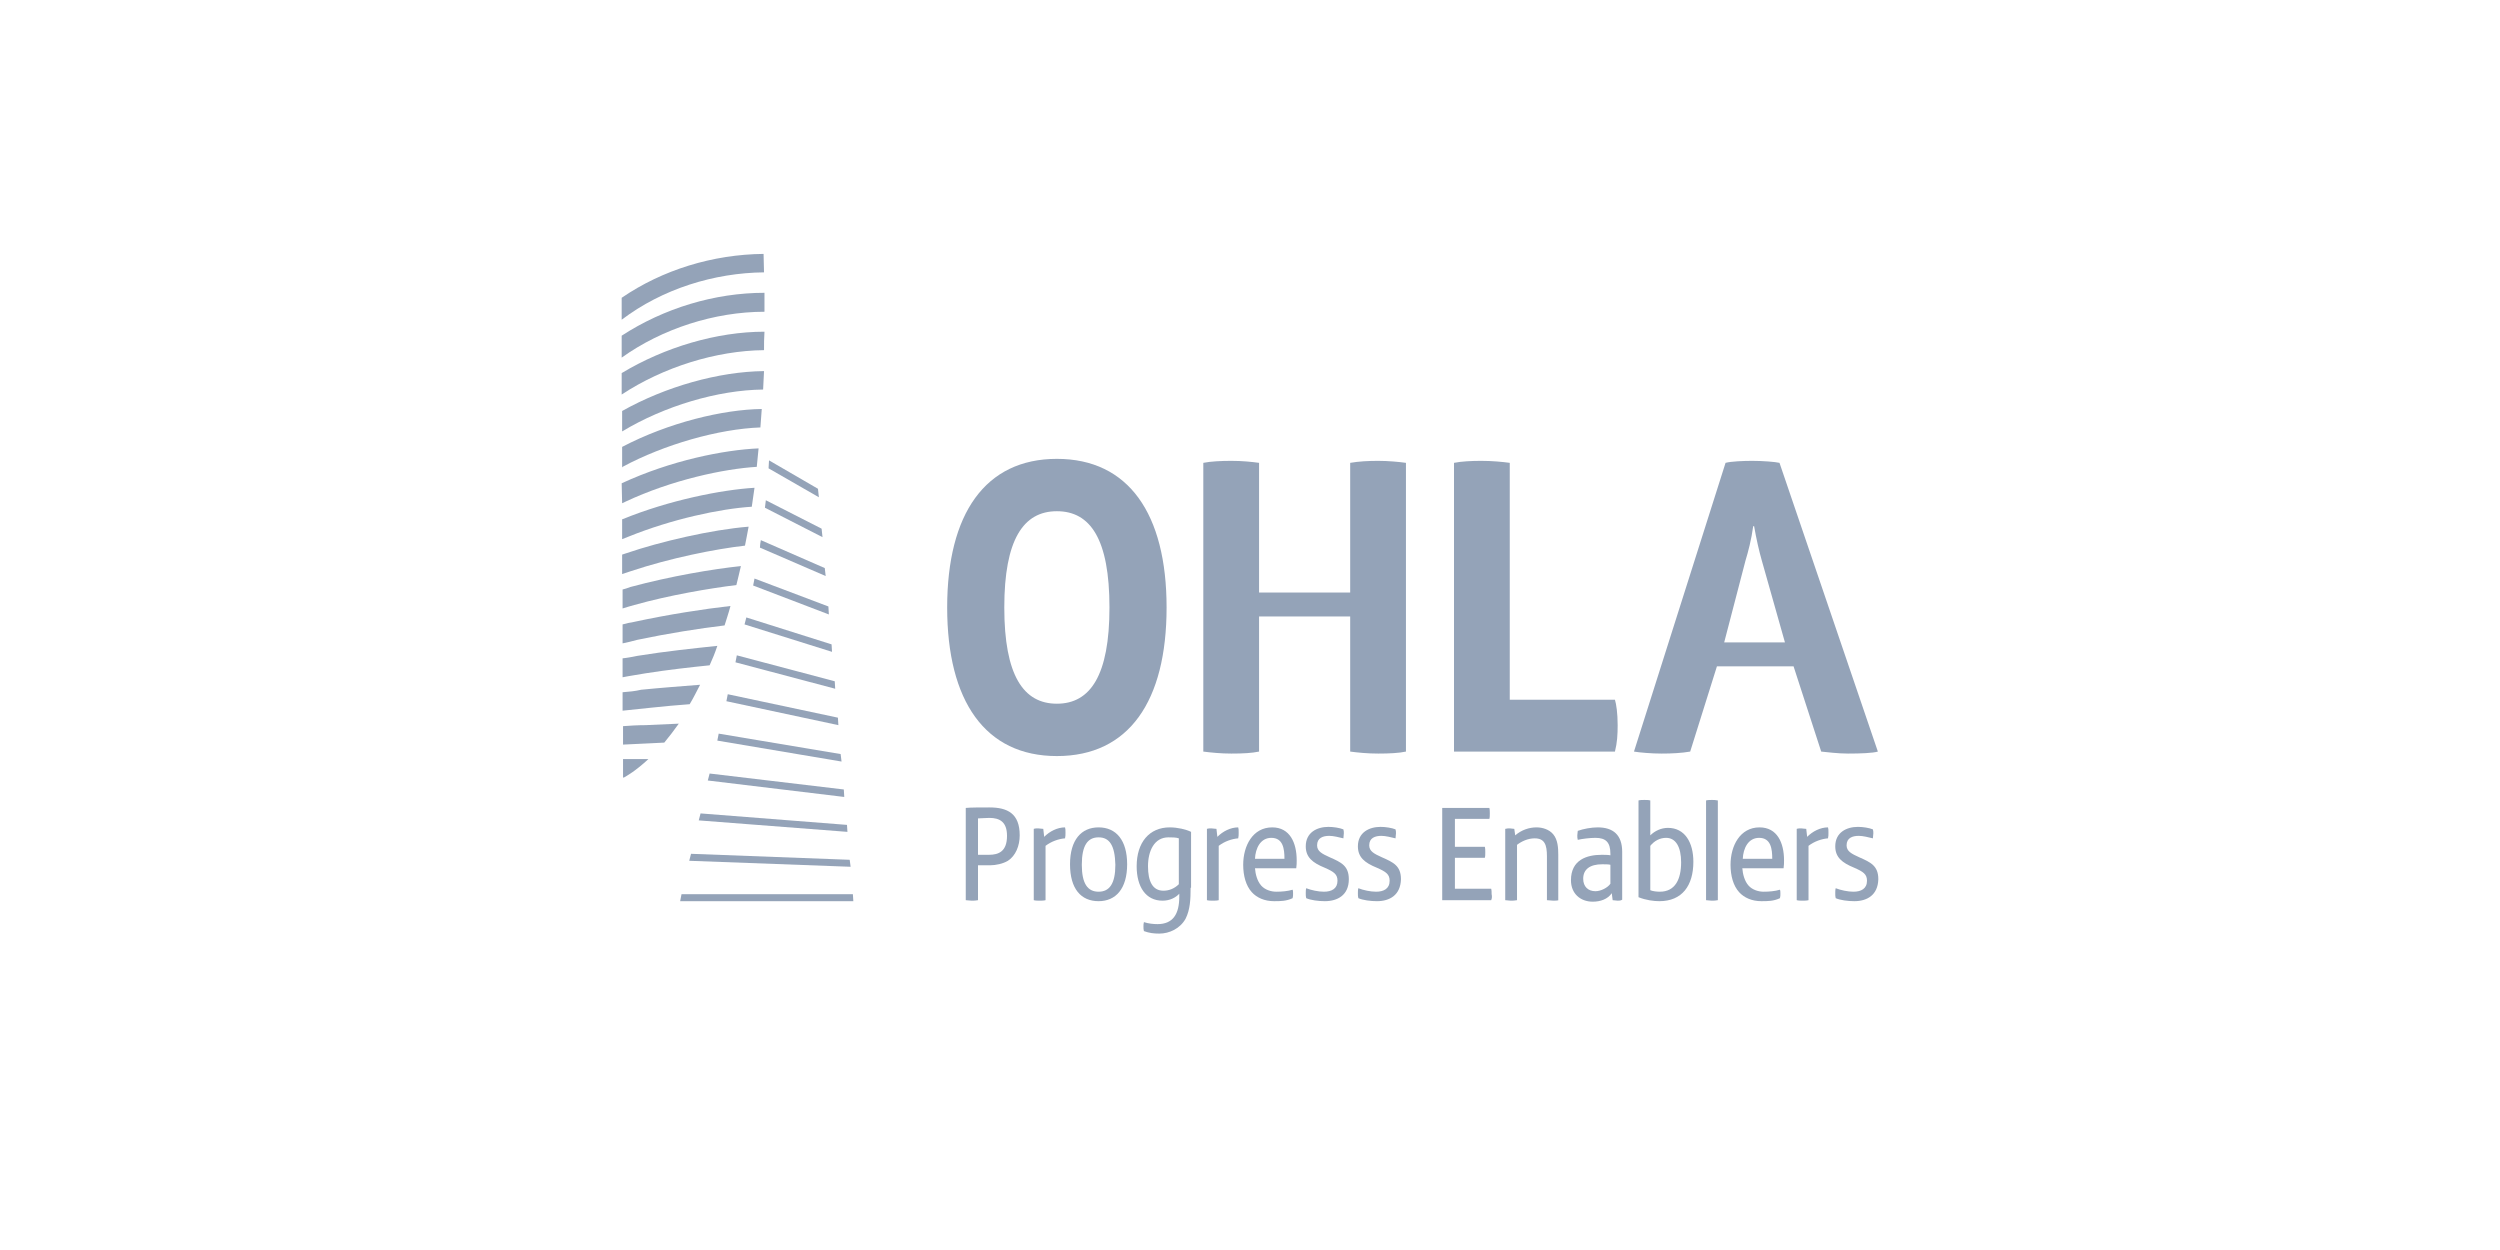
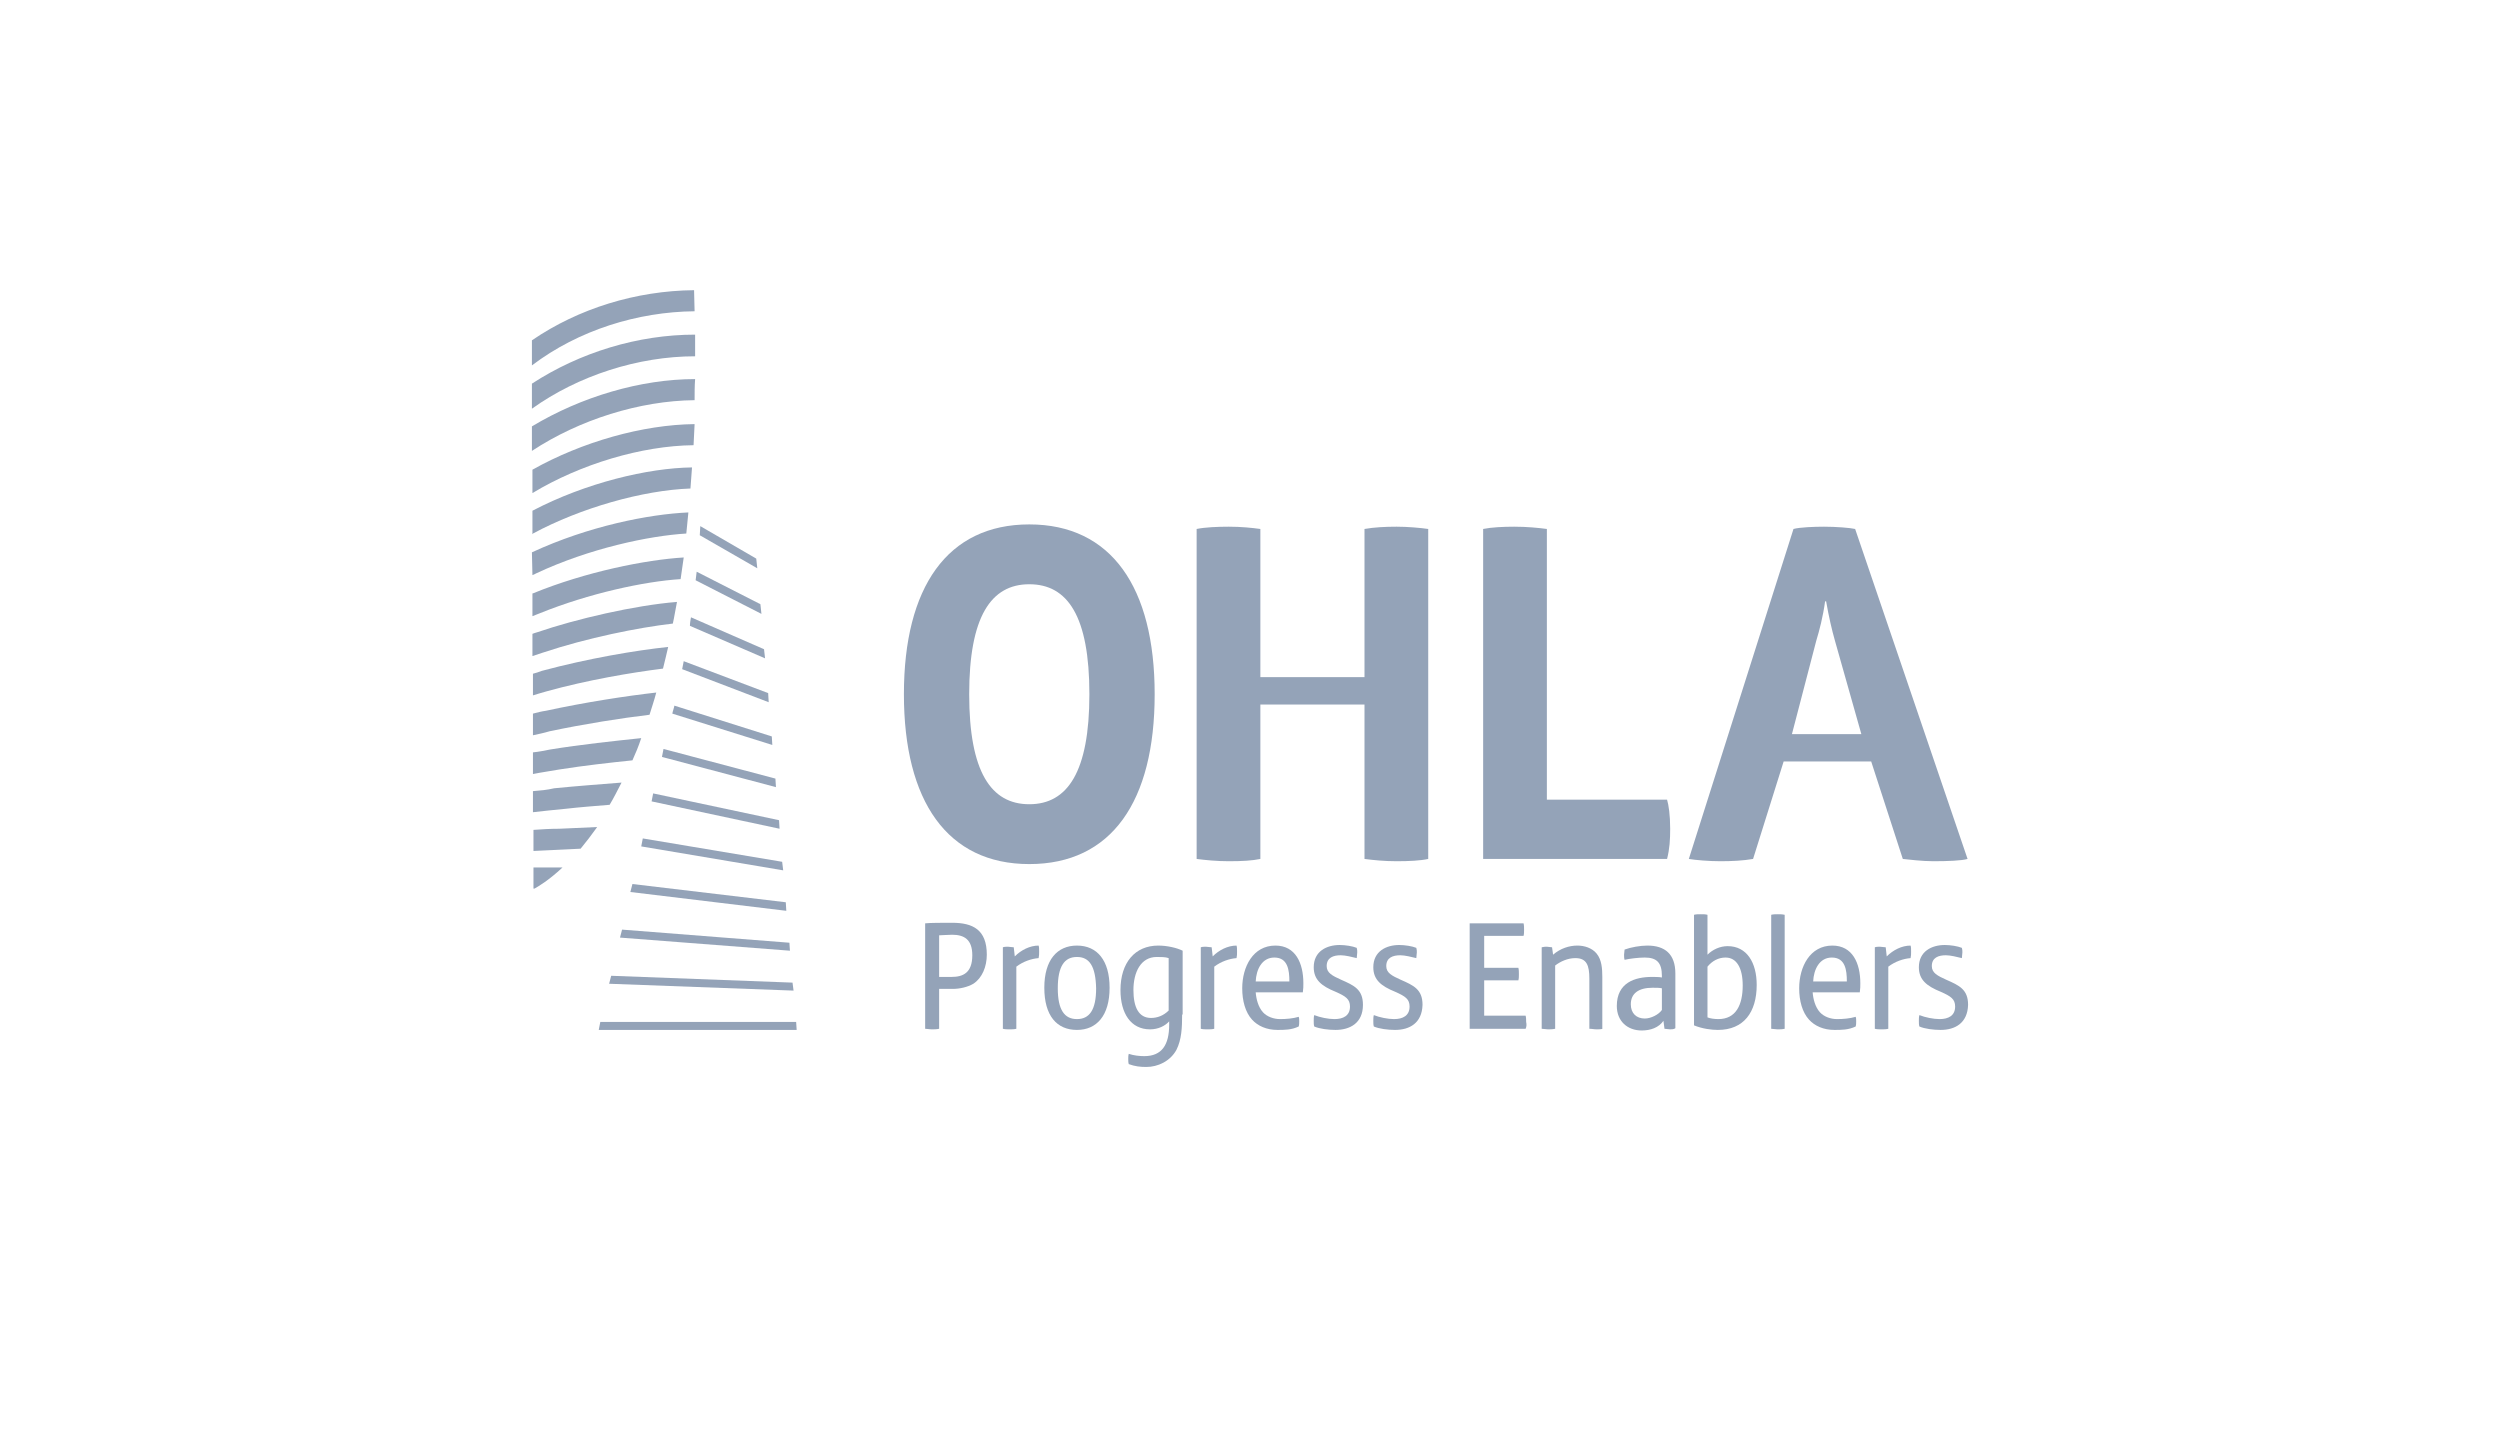
- <svg xmlns="http://www.w3.org/2000/svg" width="160" height="80" viewBox="0 0 160 80" fill="none" version="1.1" id="svg869">
+ <svg xmlns="http://www.w3.org/2000/svg" width="140" height="80" viewBox="0 0 140 80" fill="none" version="1.1" id="svg869">
  <defs id="defs873" />
  <style type="text/css" id="style2448">
	.st0{fill:#00A896;}
	.st1{fill:#29327B;}
</style>
-   <g id="g2608" transform="matrix(0.2901354,0,0,0.3191489,36.36364,15.3883)" style="fill:#94a3b8;fill-opacity:1">
+   <g id="g2608" transform="matrix(0.2901354,0,0,0.3191489,26.36364,15.3883)" style="fill:#94a3b8;fill-opacity:1">
    <g id="g2484" style="fill:#94a3b8;fill-opacity:1">
      <g id="g2482" style="fill:#94a3b8;fill-opacity:1">
        <path class="st0" d="m 97,124.4 c -1.1,0.6 -2.7,0.9 -3.9,0.9 h -2.7 v 7 c -0.5,0.1 -0.9,0.1 -1.4,0.1 -0.5,0 -0.9,-0.1 -1.3,-0.1 v -18.5 c 0.9,-0.1 3.5,-0.1 5.2,-0.1 4,0 6.7,1.2 6.7,5.6 0,2.1 -0.9,4.1 -2.6,5.1 z m -4.1,-8.6 c -0.7,0 -2.1,0.1 -2.5,0.1 v 7.3 h 2.4 c 2.2,0 4,-0.7 4,-3.8 0,-2.8 -1.6,-3.6 -3.9,-3.6 z" id="path2450" style="fill:#94a3b8;fill-opacity:1" />
        <path class="st0" d="m 109.6,119.9 c -1.4,0.1 -3,0.6 -4.3,1.5 v 10.9 c -0.4,0.1 -0.9,0.1 -1.3,0.1 -0.4,0 -0.9,0 -1.3,-0.1 V 118 c 0.3,-0.1 0.7,-0.1 1,-0.1 0.3,0 0.7,0.1 1.1,0.1 l 0.2,1.6 v 0 c 1.2,-1.1 2.9,-1.9 4.6,-1.9 0.1,0.3 0.1,0.5 0.1,1.1 0,0.4 0,0.7 -0.1,1.1 z" id="path2452" style="fill:#94a3b8;fill-opacity:1" />
        <path class="st0" d="m 117,132.5 c -3.9,0 -6.3,-2.5 -6.3,-7.4 0,-4.9 2.5,-7.4 6.3,-7.4 3.9,0 6.3,2.6 6.3,7.4 0,4.9 -2.5,7.4 -6.3,7.4 z m 0,-12.8 c -2.4,0 -3.7,1.6 -3.7,5.5 0,3.8 1.3,5.4 3.7,5.4 2.4,0 3.7,-1.6 3.7,-5.4 -0.1,-3.9 -1.3,-5.5 -3.7,-5.5 z" id="path2454" style="fill:#94a3b8;fill-opacity:1" />
        <path class="st0" d="m 137.3,129.8 c 0,2.3 -0.1,4.4 -1.1,6.2 -1.2,2 -3.6,3 -5.8,3 -1.2,0 -2.2,-0.1 -3.4,-0.5 -0.1,-0.3 -0.1,-0.6 -0.1,-0.9 0,-0.3 0,-0.6 0.1,-0.9 1,0.3 2.1,0.4 3,0.4 3.4,0 4.8,-2 4.8,-5.5 V 131 c -0.8,0.8 -2.1,1.4 -3.7,1.4 -3.7,0 -5.7,-2.8 -5.7,-6.9 0,-4.8 2.8,-7.8 7.3,-7.8 1.7,0 3.6,0.4 4.7,0.9 v 11.2 z m -2.6,-9.9 c -0.6,-0.2 -1.5,-0.2 -2.3,-0.2 -3.1,0 -4.5,2.7 -4.5,5.8 0,3 1,4.9 3.4,4.9 1.2,0 2.4,-0.4 3.4,-1.3 z" id="path2456" style="fill:#94a3b8;fill-opacity:1" />
        <path class="st0" d="m 147.8,119.9 c -1.4,0.1 -3,0.6 -4.3,1.5 v 10.9 c -0.4,0.1 -0.9,0.1 -1.3,0.1 -0.4,0 -0.9,0 -1.3,-0.1 V 118 c 0.3,-0.1 0.7,-0.1 1,-0.1 0.3,0 0.7,0.1 1.1,0.1 l 0.2,1.6 v 0 c 1.2,-1.1 2.9,-1.9 4.6,-1.9 0.1,0.3 0.1,0.5 0.1,1.1 0,0.4 0,0.7 -0.1,1.1 z" id="path2458" style="fill:#94a3b8;fill-opacity:1" />
        <path class="st0" d="m 155.7,132.5 c -2.1,0 -3.8,-0.7 -4.9,-1.8 -1.3,-1.3 -1.9,-3.3 -1.9,-5.5 0,-3.8 2.1,-7.5 6.4,-7.5 3.9,0 5.4,3.1 5.4,6.6 0,0.5 0,1 -0.1,1.6 h -9.1 c 0.1,1.2 0.5,2.6 1.4,3.5 0.8,0.8 2.1,1.2 3.3,1.2 1.2,0 2.5,-0.1 3.6,-0.4 0.1,0.2 0.1,0.5 0.1,0.8 0,0.3 0,0.6 -0.1,0.9 -1.4,0.6 -2.7,0.6 -4.1,0.6 z M 158,124 c 0,-2 -0.3,-4.2 -2.9,-4.2 -2.4,0 -3.5,2.1 -3.6,4.2 z" id="path2460" style="fill:#94a3b8;fill-opacity:1" />
        <path class="st0" d="m 166.9,132.5 c -1.4,0 -3.1,-0.2 -4.1,-0.6 -0.1,-0.3 -0.1,-0.6 -0.1,-1 0,-0.3 0,-0.7 0.1,-1 1.1,0.4 2.7,0.7 3.9,0.7 1.7,0 3,-0.6 3,-2.2 0,-1.3 -0.8,-1.8 -2.8,-2.6 -2.7,-1 -4.2,-2.1 -4.2,-4.3 0,-2.8 2.5,-3.9 5,-3.9 1.1,0 2.5,0.2 3.3,0.5 0.1,0.3 0.1,0.5 0.1,0.8 0,0.3 -0.1,0.7 -0.1,1 -0.9,-0.2 -2.2,-0.5 -3.1,-0.5 -1.4,0 -2.7,0.4 -2.7,1.9 0,1.2 1.1,1.7 2.8,2.4 2.5,1 4.2,1.7 4.2,4.4 0,3.2 -2.5,4.4 -5.3,4.4 z" id="path2462" style="fill:#94a3b8;fill-opacity:1" />
        <path class="st0" d="m 178.4,132.5 c -1.4,0 -3.1,-0.2 -4.1,-0.6 -0.1,-0.3 -0.1,-0.6 -0.1,-1 0,-0.3 0,-0.7 0.1,-1 1.1,0.4 2.7,0.7 3.9,0.7 1.7,0 3,-0.6 3,-2.2 0,-1.3 -0.8,-1.8 -2.8,-2.6 -2.7,-1 -4.2,-2.1 -4.2,-4.3 0,-2.8 2.5,-3.9 5,-3.9 1.1,0 2.5,0.2 3.3,0.5 0.1,0.3 0.1,0.5 0.1,0.8 0,0.3 -0.1,0.7 -0.1,1 -0.9,-0.2 -2.2,-0.5 -3.1,-0.5 -1.4,0 -2.7,0.4 -2.7,1.9 0,1.2 1.1,1.7 2.8,2.4 2.5,1 4.2,1.7 4.2,4.4 -0.1,3.2 -2.5,4.4 -5.3,4.4 z" id="path2464" style="fill:#94a3b8;fill-opacity:1" />
        <path class="st0" d="m 203.6,132.3 h -10.8 v -18.5 h 10.4 c 0.1,0.3 0.1,0.8 0.1,1.1 0,0.4 0,0.8 -0.1,1.1 h -7.6 v 5.6 h 6.6 c 0.1,0.3 0.1,0.8 0.1,1.1 0,0.4 0,0.8 -0.1,1.1 h -6.6 v 6.2 h 8 c 0.1,0.3 0.1,0.8 0.1,1.1 0.1,0.4 0.1,0.8 -0.1,1.2 z" id="path2466" style="fill:#94a3b8;fill-opacity:1" />
        <path class="st0" d="m 218.5,132.3 c -0.4,0.1 -0.8,0.1 -1.2,0.1 -0.5,0 -0.9,-0.1 -1.4,-0.1 v -8.8 c 0,-2.3 -0.5,-3.6 -2.7,-3.6 -1.5,0 -2.9,0.6 -3.9,1.3 v 11.1 c -0.5,0.1 -1,0.1 -1.4,0.1 -0.4,0 -0.8,-0.1 -1.2,-0.1 V 118 c 0.4,-0.1 0.7,-0.1 1,-0.1 0.3,0 0.7,0.1 1,0.1 l 0.2,1.3 v 0 c 1.4,-1.1 3.1,-1.6 4.7,-1.6 1.3,0 2.8,0.4 3.7,1.4 1,1.1 1.1,2.7 1.1,4.1 v 9.1 z" id="path2468" style="fill:#94a3b8;fill-opacity:1" />
        <path class="st0" d="m 231.5,132.4 c -0.3,0 -0.8,-0.1 -1.1,-0.1 l -0.2,-1.4 v 0 c -0.9,1.2 -2.5,1.7 -4.2,1.7 -2.7,0 -4.8,-1.6 -4.8,-4.3 0,-4.1 3.5,-5.1 6.8,-5.1 0.3,0 1.5,0 1.9,0.1 V 123 c 0,-2.3 -1,-3.2 -3.3,-3.2 -1.2,0 -3,0.2 -3.9,0.4 -0.1,-0.3 -0.1,-0.6 -0.1,-0.9 0,-0.3 0.1,-0.6 0.1,-0.9 1.2,-0.4 3,-0.7 4.4,-0.7 3.4,0 5.4,1.5 5.4,4.9 v 5.9 c 0,1.1 0,2.6 0,3.7 -0.3,0.2 -0.7,0.2 -1,0.2 z m -1.6,-7.2 c -0.4,-0.1 -1.1,-0.1 -1.8,-0.1 -2.7,0 -4.2,1 -4.2,2.9 0,1.6 1.1,2.5 2.7,2.5 1.2,0 2.7,-0.7 3.3,-1.5 z" id="path2470" style="fill:#94a3b8;fill-opacity:1" />
        <path class="st0" d="m 240.7,132.5 c -1.2,0 -3,-0.2 -4.6,-0.8 v -19.4 c 0.4,-0.1 0.8,-0.1 1.3,-0.1 0.5,0 0.9,0 1.3,0.1 v 7 c 1,-0.9 2.4,-1.5 3.9,-1.5 3.7,0 5.6,2.9 5.6,6.8 0,4.8 -2.5,7.9 -7.5,7.9 z m 1.5,-12.7 c -1.4,0 -2.6,0.6 -3.5,1.6 v 8.9 c 0.5,0.2 1.4,0.3 2.1,0.3 3.4,0 4.7,-2.5 4.7,-5.9 0,-3.1 -1.2,-4.9 -3.3,-4.9 z" id="path2472" style="fill:#94a3b8;fill-opacity:1" />
        <path class="st0" d="m 253.6,132.3 c -0.5,0.1 -0.9,0.1 -1.4,0.1 -0.4,0 -0.8,-0.1 -1.2,-0.1 v -20 c 0.4,-0.1 0.9,-0.1 1.3,-0.1 0.4,0 0.8,0 1.3,0.1 z" id="path2474" style="fill:#94a3b8;fill-opacity:1" />
        <path class="st0" d="m 263.2,132.5 c -2.1,0 -3.8,-0.7 -4.9,-1.8 -1.3,-1.3 -1.9,-3.3 -1.9,-5.5 0,-3.8 2.1,-7.5 6.4,-7.5 3.9,0 5.4,3.1 5.4,6.6 0,0.5 0,1 -0.1,1.6 H 259 c 0.1,1.2 0.5,2.6 1.4,3.5 0.8,0.8 2.1,1.2 3.3,1.2 1.2,0 2.5,-0.1 3.6,-0.4 0.1,0.2 0.1,0.5 0.1,0.8 0,0.3 0,0.6 -0.1,0.9 -1.4,0.6 -2.7,0.6 -4.1,0.6 z m 2.4,-8.5 c 0,-2 -0.3,-4.2 -2.9,-4.2 -2.4,0 -3.5,2.1 -3.6,4.2 z" id="path2476" style="fill:#94a3b8;fill-opacity:1" />
        <path class="st0" d="m 277.9,119.9 c -1.4,0.1 -3,0.6 -4.3,1.5 v 10.9 c -0.4,0.1 -0.9,0.1 -1.3,0.1 -0.4,0 -0.9,0 -1.3,-0.1 V 118 c 0.3,-0.1 0.7,-0.1 1,-0.1 0.3,0 0.7,0.1 1.1,0.1 l 0.2,1.6 v 0 c 1.2,-1.1 2.9,-1.9 4.6,-1.9 0.1,0.3 0.1,0.5 0.1,1.1 0,0.4 0,0.7 -0.1,1.1 z" id="path2478" style="fill:#94a3b8;fill-opacity:1" />
        <path class="st0" d="m 283.7,132.5 c -1.4,0 -3.1,-0.2 -4.1,-0.6 -0.1,-0.3 -0.1,-0.6 -0.1,-1 0,-0.3 0,-0.7 0.1,-1 1.1,0.4 2.7,0.7 3.9,0.7 1.7,0 3,-0.6 3,-2.2 0,-1.3 -0.8,-1.8 -2.8,-2.6 -2.7,-1 -4.2,-2.1 -4.2,-4.3 0,-2.8 2.5,-3.9 5,-3.9 1.1,0 2.5,0.2 3.3,0.5 0.1,0.3 0.1,0.5 0.1,0.8 0,0.3 -0.1,0.7 -0.1,1 -0.9,-0.2 -2.2,-0.5 -3.1,-0.5 -1.4,0 -2.7,0.4 -2.7,1.9 0,1.2 1.1,1.7 2.8,2.4 2.5,1 4.2,1.7 4.2,4.4 -0.1,3.2 -2.5,4.4 -5.3,4.4 z" id="path2480" style="fill:#94a3b8;fill-opacity:1" />
      </g>
    </g>
    <g id="g2494" style="fill:#94a3b8;fill-opacity:1">
      <path class="st1" d="m 107.8,103.4 c -15.8,0 -24.2,-11 -24.2,-29.8 0,-18.8 8.4,-29.8 24.2,-29.8 15.8,0 24.2,11 24.2,29.8 0,18.8 -8.3,29.8 -24.2,29.8 z m 0,-49.1 c -7.4,0 -11.6,5.7 -11.6,19.3 0,13.6 4.2,19.3 11.6,19.3 7.4,0 11.6,-5.7 11.6,-19.3 0,-13.7 -4.2,-19.3 -11.6,-19.3 z" id="path2486" style="fill:#94a3b8;fill-opacity:1" />
      <path class="st1" d="m 184.8,102.5 c -1.5,0.3 -3.7,0.4 -6.1,0.4 -2.4,0 -4.5,-0.2 -6.2,-0.4 V 75.4 h -20.1 v 27.1 c -1.6,0.3 -3.5,0.4 -6.1,0.4 -2.3,0 -4.5,-0.2 -6.2,-0.4 V 44.6 c 1.6,-0.3 4,-0.4 6.2,-0.4 2.4,0 4.5,0.2 6.1,0.4 v 26 h 20.1 v -26 c 1.9,-0.3 4,-0.4 6.2,-0.4 2.1,0 4.6,0.2 6.1,0.4 z" id="path2488" style="fill:#94a3b8;fill-opacity:1" />
      <path class="st1" d="M 230.9,102.5 H 195.4 V 44.6 c 1.6,-0.3 3.9,-0.4 6,-0.4 2.4,0 4.7,0.2 6.3,0.4 v 47.5 h 23.2 c 0.3,0.9 0.6,2.7 0.6,5.1 0,1.9 -0.1,3.5 -0.6,5.3 z" id="path2490" style="fill:#94a3b8;fill-opacity:1" />
      <path class="st1" d="m 288.9,102.5 c -1.1,0.3 -3.8,0.4 -6.6,0.4 -2.2,0 -4.8,-0.3 -5.9,-0.4 l -6.1,-17.1 h -16.9 l -5.9,17.1 c -1.9,0.3 -4.1,0.4 -6.3,0.4 -2.2,0 -4.8,-0.2 -6.1,-0.4 l 20.2,-57.9 c 1.2,-0.3 4,-0.4 5.9,-0.4 2.3,0 5.1,0.2 6,0.4 z M 268.4,80.6 263.3,64.2 c -0.6,-1.9 -1.2,-4.3 -1.7,-6.9 h -0.2 c -0.4,2.7 -1.1,5.1 -1.7,6.9 L 255,80.6 Z" id="path2492" style="fill:#94a3b8;fill-opacity:1" />
    </g>
    <g id="g2548" style="fill:#94a3b8;fill-opacity:1">
-       <polygon class="st0" points="25,131.1 24.7,132.5 62.9,132.5 62.8,131.1 " id="polygon2496" style="fill:#94a3b8;fill-opacity:1" />
-       <polygon class="st0" points="62.3,125.6 62.1,124.2 27.1,123 26.7,124.4 " id="polygon2498" style="fill:#94a3b8;fill-opacity:1" />
-       <polygon class="st0" points="61.6,118.6 61.5,117.2 29.2,114.9 28.8,116.3 " id="polygon2500" style="fill:#94a3b8;fill-opacity:1" />
-       <polygon class="st0" points="60.9,111.6 60.8,110.1 31.2,106.9 30.8,108.3 " id="polygon2502" style="fill:#94a3b8;fill-opacity:1" />
-       <polygon class="st0" points="60.3,104.5 60.1,103 33.2,98.9 32.9,100.3 " id="polygon2504" style="fill:#94a3b8;fill-opacity:1" />
-       <polygon class="st0" points="59.6,97.2 59.5,95.7 35.2,91 34.9,92.4 " id="polygon2506" style="fill:#94a3b8;fill-opacity:1" />
-       <polygon class="st0" points="58.9,89.9 58.8,88.4 37.2,83.2 36.9,84.6 " id="polygon2508" style="fill:#94a3b8;fill-opacity:1" />
+       <polygon class="st0" points="62.9,132.5 62.8,131.1 25,131.1 24.7,132.5 " id="polygon2496" style="fill:#94a3b8;fill-opacity:1" />
+       <polygon class="st0" points="27.1,123 26.7,124.4 62.3,125.6 62.1,124.2 " id="polygon2498" style="fill:#94a3b8;fill-opacity:1" />
+       <polygon class="st0" points="29.2,114.9 28.8,116.3 61.6,118.6 61.5,117.2 " id="polygon2500" style="fill:#94a3b8;fill-opacity:1" />
+       <polygon class="st0" points="31.2,106.9 30.8,108.3 60.9,111.6 60.8,110.1 " id="polygon2502" style="fill:#94a3b8;fill-opacity:1" />
+       <polygon class="st0" points="33.2,98.9 32.9,100.3 60.3,104.5 60.1,103 " id="polygon2504" style="fill:#94a3b8;fill-opacity:1" />
+       <polygon class="st0" points="35.2,91 34.9,92.4 59.6,97.2 59.5,95.7 " id="polygon2506" style="fill:#94a3b8;fill-opacity:1" />
+       <polygon class="st0" points="37.2,83.2 36.9,84.6 58.9,89.9 58.8,88.4 " id="polygon2508" style="fill:#94a3b8;fill-opacity:1" />
      <path class="st0" d="M 58.2,82.5 58.1,81 39.3,75.6 C 39.2,76.1 39,76.5 38.9,77 Z" id="path2510" style="fill:#94a3b8;fill-opacity:1" />
      <path class="st0" d="M 57.5,75 57.4,73.4 41.1,67.8 c -0.1,0.5 -0.2,1 -0.3,1.4 z" id="path2512" style="fill:#94a3b8;fill-opacity:1" />
      <path class="st0" d="M 56.8,67.3 56.6,65.7 42.5,60.1 c -0.1,0.5 -0.2,1 -0.2,1.5 z" id="path2514" style="fill:#94a3b8;fill-opacity:1" />
      <path class="st0" d="M 56.1,59.5 55.9,57.8 43.6,52.1 c -0.1,0.5 -0.1,1 -0.2,1.5 z" id="path2516" style="fill:#94a3b8;fill-opacity:1" />
      <path class="st0" d="M 55.3,51.5 55.1,49.8 44.3,44.1 c 0,0.5 -0.1,1.1 -0.1,1.6 z" id="path2518" style="fill:#94a3b8;fill-opacity:1" />
      <path class="st1" d="m 12.1,107.7 h 0.2 c 0.6,-0.3 2.7,-1.4 5.4,-3.7 h -5.6 z" id="path2520" style="fill:#94a3b8;fill-opacity:1" />
      <path class="st1" d="m 12.1,97.4 v 3.7 c 2.1,-0.1 4.4,-0.2 6.9,-0.3 0.7,0 1.5,-0.1 2.2,-0.1 1,-1.1 2.1,-2.4 3.2,-3.8 -2.4,0.1 -4.9,0.2 -7.3,0.3 -1.8,0 -3.5,0.1 -5,0.2 z" id="path2522" style="fill:#94a3b8;fill-opacity:1" />
      <path class="st1" d="m 12,90.6 v 3.7 c 1.9,-0.2 4,-0.4 6.3,-0.6 2.9,-0.3 5.8,-0.5 8.5,-0.7 0.8,-1.2 1.5,-2.5 2.3,-3.9 -4.1,0.3 -8.6,0.6 -13,1 -1.4,0.3 -2.7,0.4 -4.1,0.5 z" id="path2524" style="fill:#94a3b8;fill-opacity:1" />
      <path class="st1" d="m 12,83.8 v 3.8 c 1.6,-0.3 3.3,-0.5 5.1,-0.8 4.9,-0.7 9.8,-1.2 14.1,-1.6 0.6,-1.2 1.2,-2.5 1.7,-3.9 -5.2,0.5 -11.5,1.1 -17.6,2 -1.1,0.2 -2.2,0.4 -3.3,0.5 z" id="path2526" style="fill:#94a3b8;fill-opacity:1" />
      <path class="st1" d="m 12,77 v 3.8 c 1,-0.2 2.1,-0.4 3.2,-0.7 C 22,78.8 29,77.8 34.5,77.2 34.9,76 35.4,74.7 35.8,73.3 30,73.9 22.1,75 14.5,76.5 13.7,76.6 12.8,76.8 12,77 Z" id="path2528" style="fill:#94a3b8;fill-opacity:1" />
      <path class="st1" d="m 12,70 v 3.8 c 0.8,-0.2 1.7,-0.5 2.6,-0.7 7.9,-2 16.4,-3.3 22.5,-4 0.3,-1.2 0.7,-2.5 1,-3.8 -6.2,0.6 -15.4,2 -24.4,4.2 -0.6,0.2 -1.2,0.4 -1.7,0.5 z" id="path2530" style="fill:#94a3b8;fill-opacity:1" />
      <path class="st1" d="m 11.9,63 v 3.9 c 0.7,-0.2 1.3,-0.4 2,-0.6 8.6,-2.6 18.4,-4.4 25.1,-5.1 0.3,-1.2 0.5,-2.5 0.8,-3.8 -8.2,0.6 -19.5,3 -26.9,5.3 -0.4,0.1 -0.7,0.2 -1,0.3 z" id="path2532" style="fill:#94a3b8;fill-opacity:1" />
      <path class="st1" d="m 11.9,55.9 v 4 c 0.5,-0.2 0.9,-0.3 1.4,-0.5 9.5,-3.5 20.2,-5.6 27.2,-6 0.2,-1.2 0.4,-2.5 0.6,-3.8 -7.3,0.4 -18.9,2.5 -29.1,6.3 0,0 0,0 -0.1,0 z" id="path2534" style="fill:#94a3b8;fill-opacity:1" />
      <path class="st1" d="m 11.9,52.7 c 0.3,-0.1 0.5,-0.2 0.7,-0.3 10.3,-4.4 21.8,-6.6 29,-7 0.1,-1.2 0.3,-2.5 0.4,-3.7 -7.6,0.3 -19.3,2.4 -30.2,7 z" id="path2536" style="fill:#94a3b8;fill-opacity:1" />
      <path class="st1" d="m 11.9,45.5 c 0,0 0.1,0 0.1,-0.1 9.2,-4.5 21.2,-7.6 30.4,-7.9 0.1,-1.2 0.2,-2.5 0.3,-3.7 -8.5,0.1 -20.5,2.7 -30.8,7.6 z" id="path2538" style="fill:#94a3b8;fill-opacity:1" />
      <path class="st1" d="M 11.9,38.3 C 21.2,33.2 33,30 43,29.9 c 0.1,-1.2 0.1,-2.5 0.2,-3.7 -10,0.1 -21.7,3.1 -31.3,8 z" id="path2540" style="fill:#94a3b8;fill-opacity:1" />
      <path class="st1" d="M 11.8,30.9 C 21,25.4 32.6,22.1 43.2,22 c 0,-1.2 0,-2.5 0.1,-3.7 -10.5,0 -22,3.1 -31.5,8.3 z" id="path2542" style="fill:#94a3b8;fill-opacity:1" />
      <path class="st1" d="m 43.3,10.5 c -11,0 -22.2,3.1 -31.5,8.6 v 4.4 c 8.9,-5.8 20.5,-9.2 31.5,-9.2 0,-1.3 0,-2.5 0,-3.8 z" id="path2544" style="fill:#94a3b8;fill-opacity:1" />
      <path class="st1" d="M 43.1,2.7 C 31.9,2.8 20.8,5.9 11.8,11.5 v 4.4 C 20.8,9.7 32.2,6.5 43.2,6.4 43.2,5.2 43.1,4 43.1,2.7 Z" id="path2546" style="fill:#94a3b8;fill-opacity:1" />
    </g>
  </g>
</svg>
